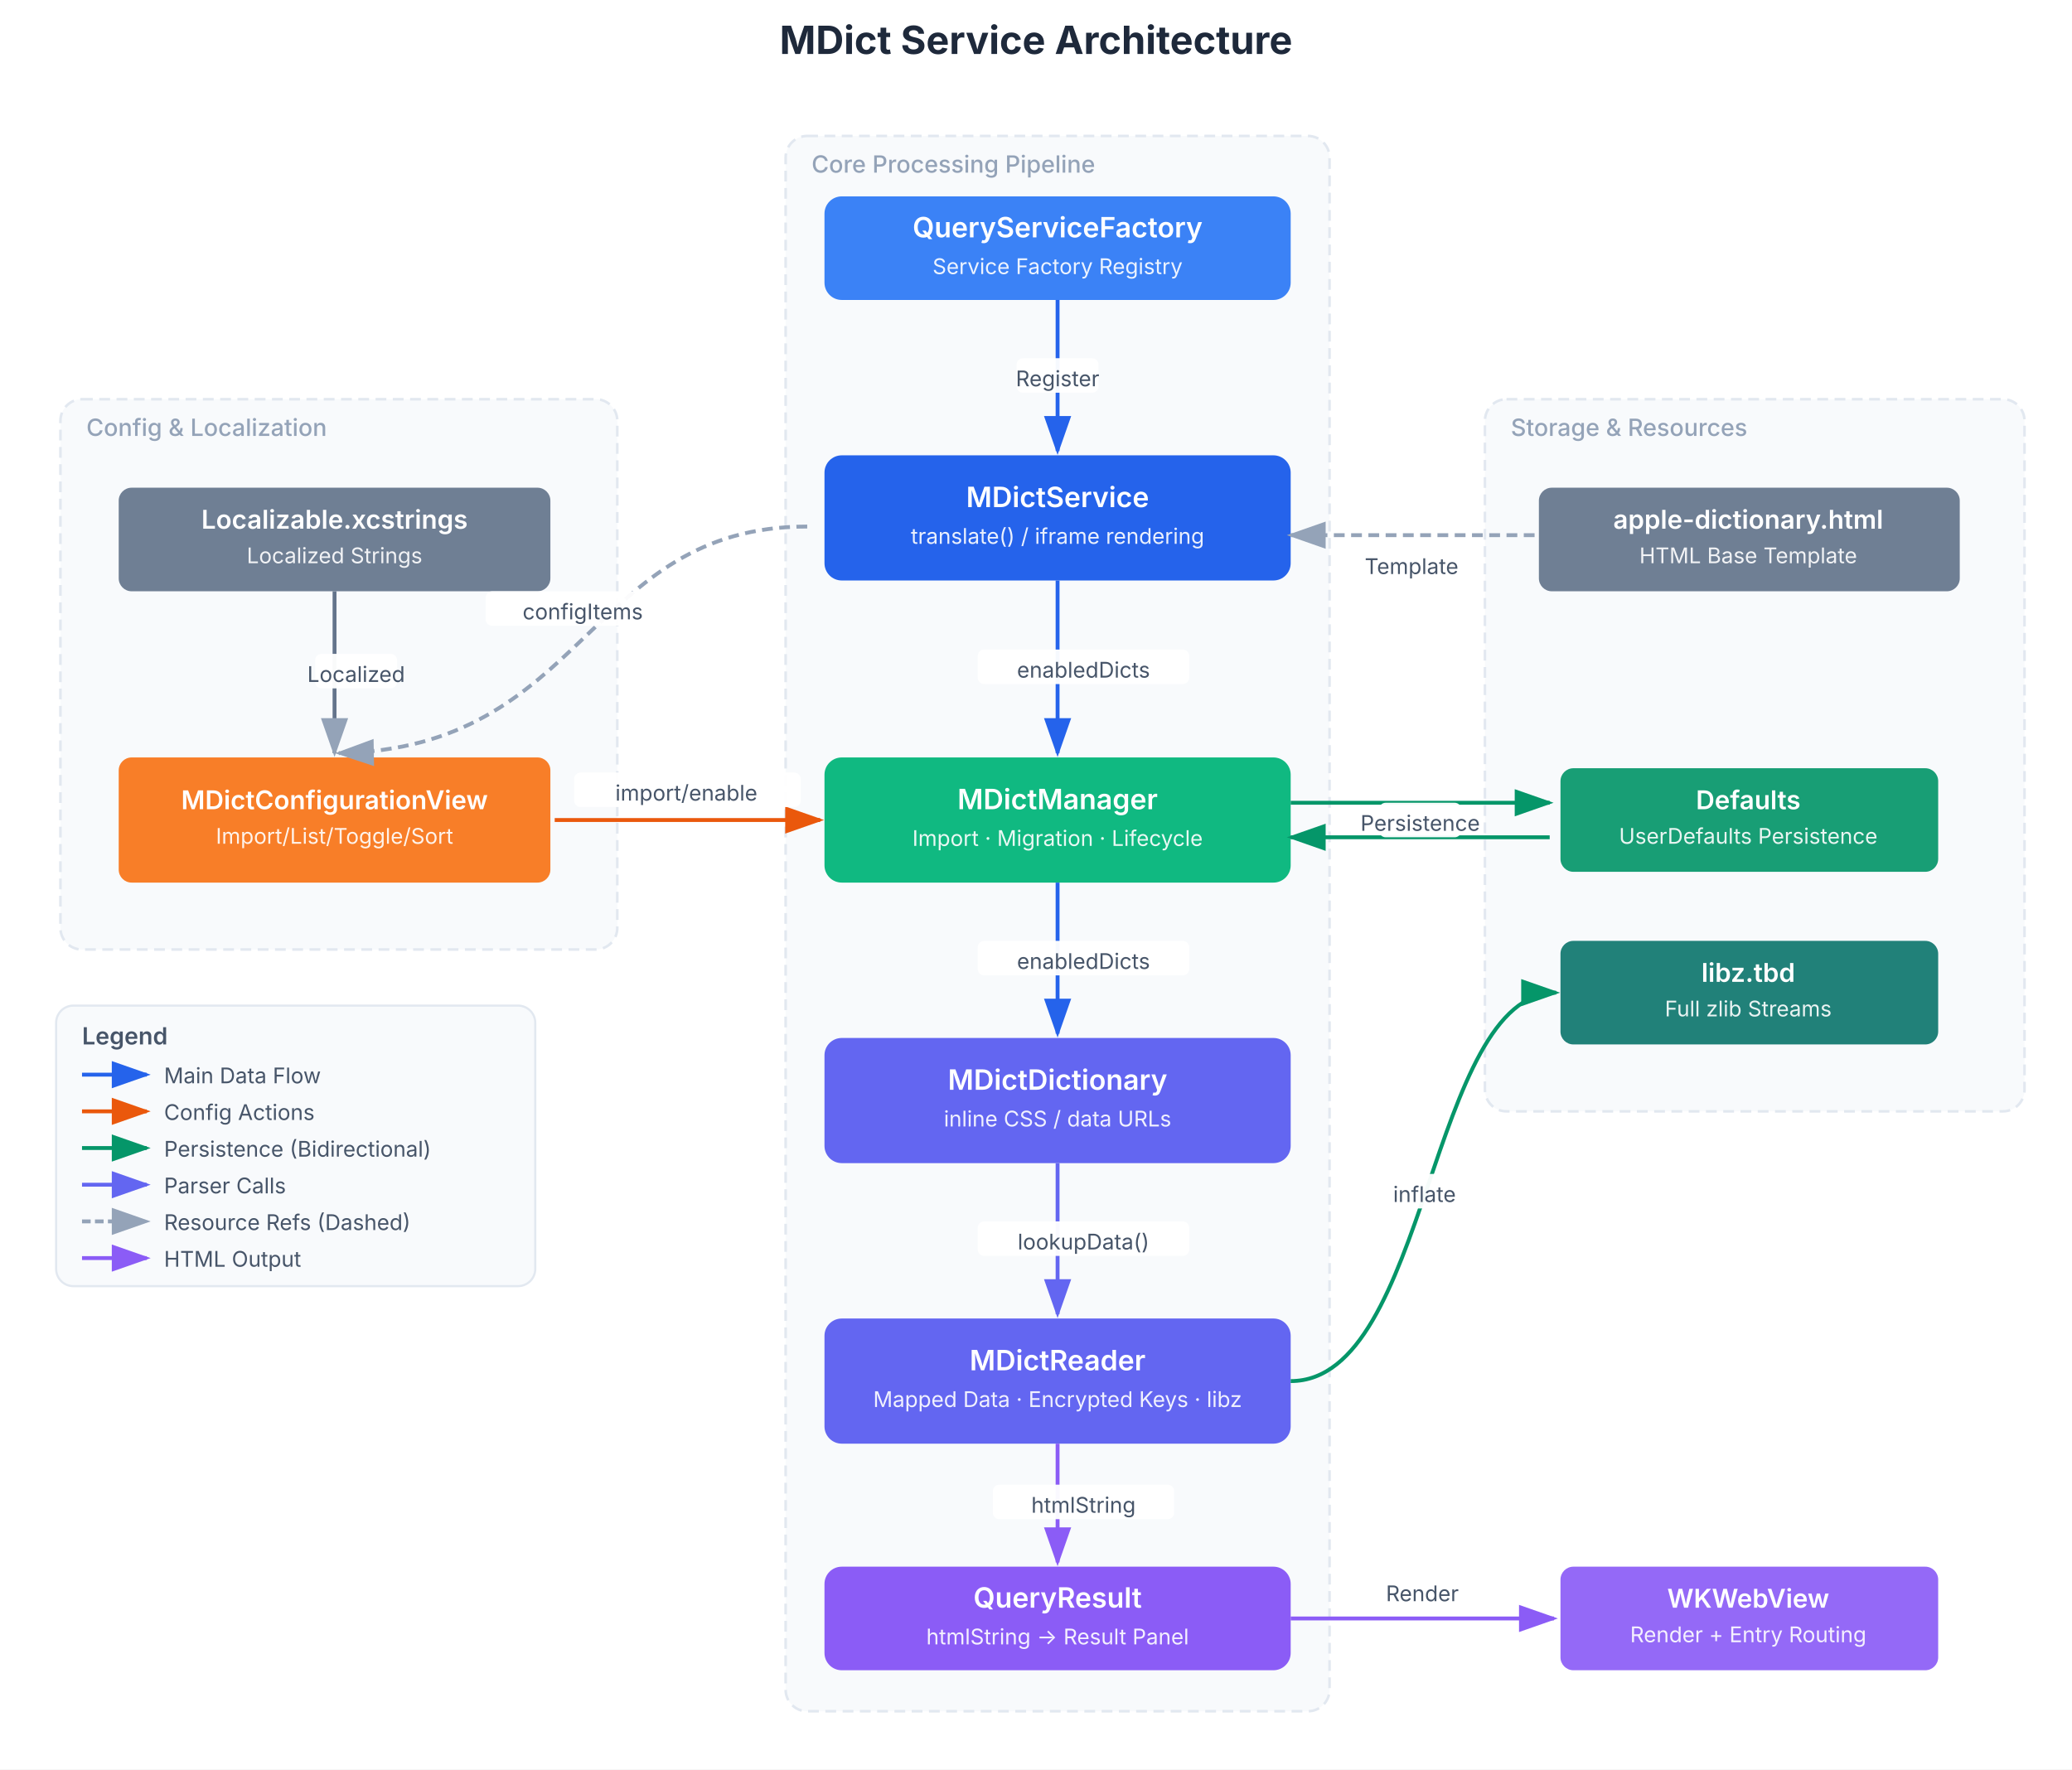
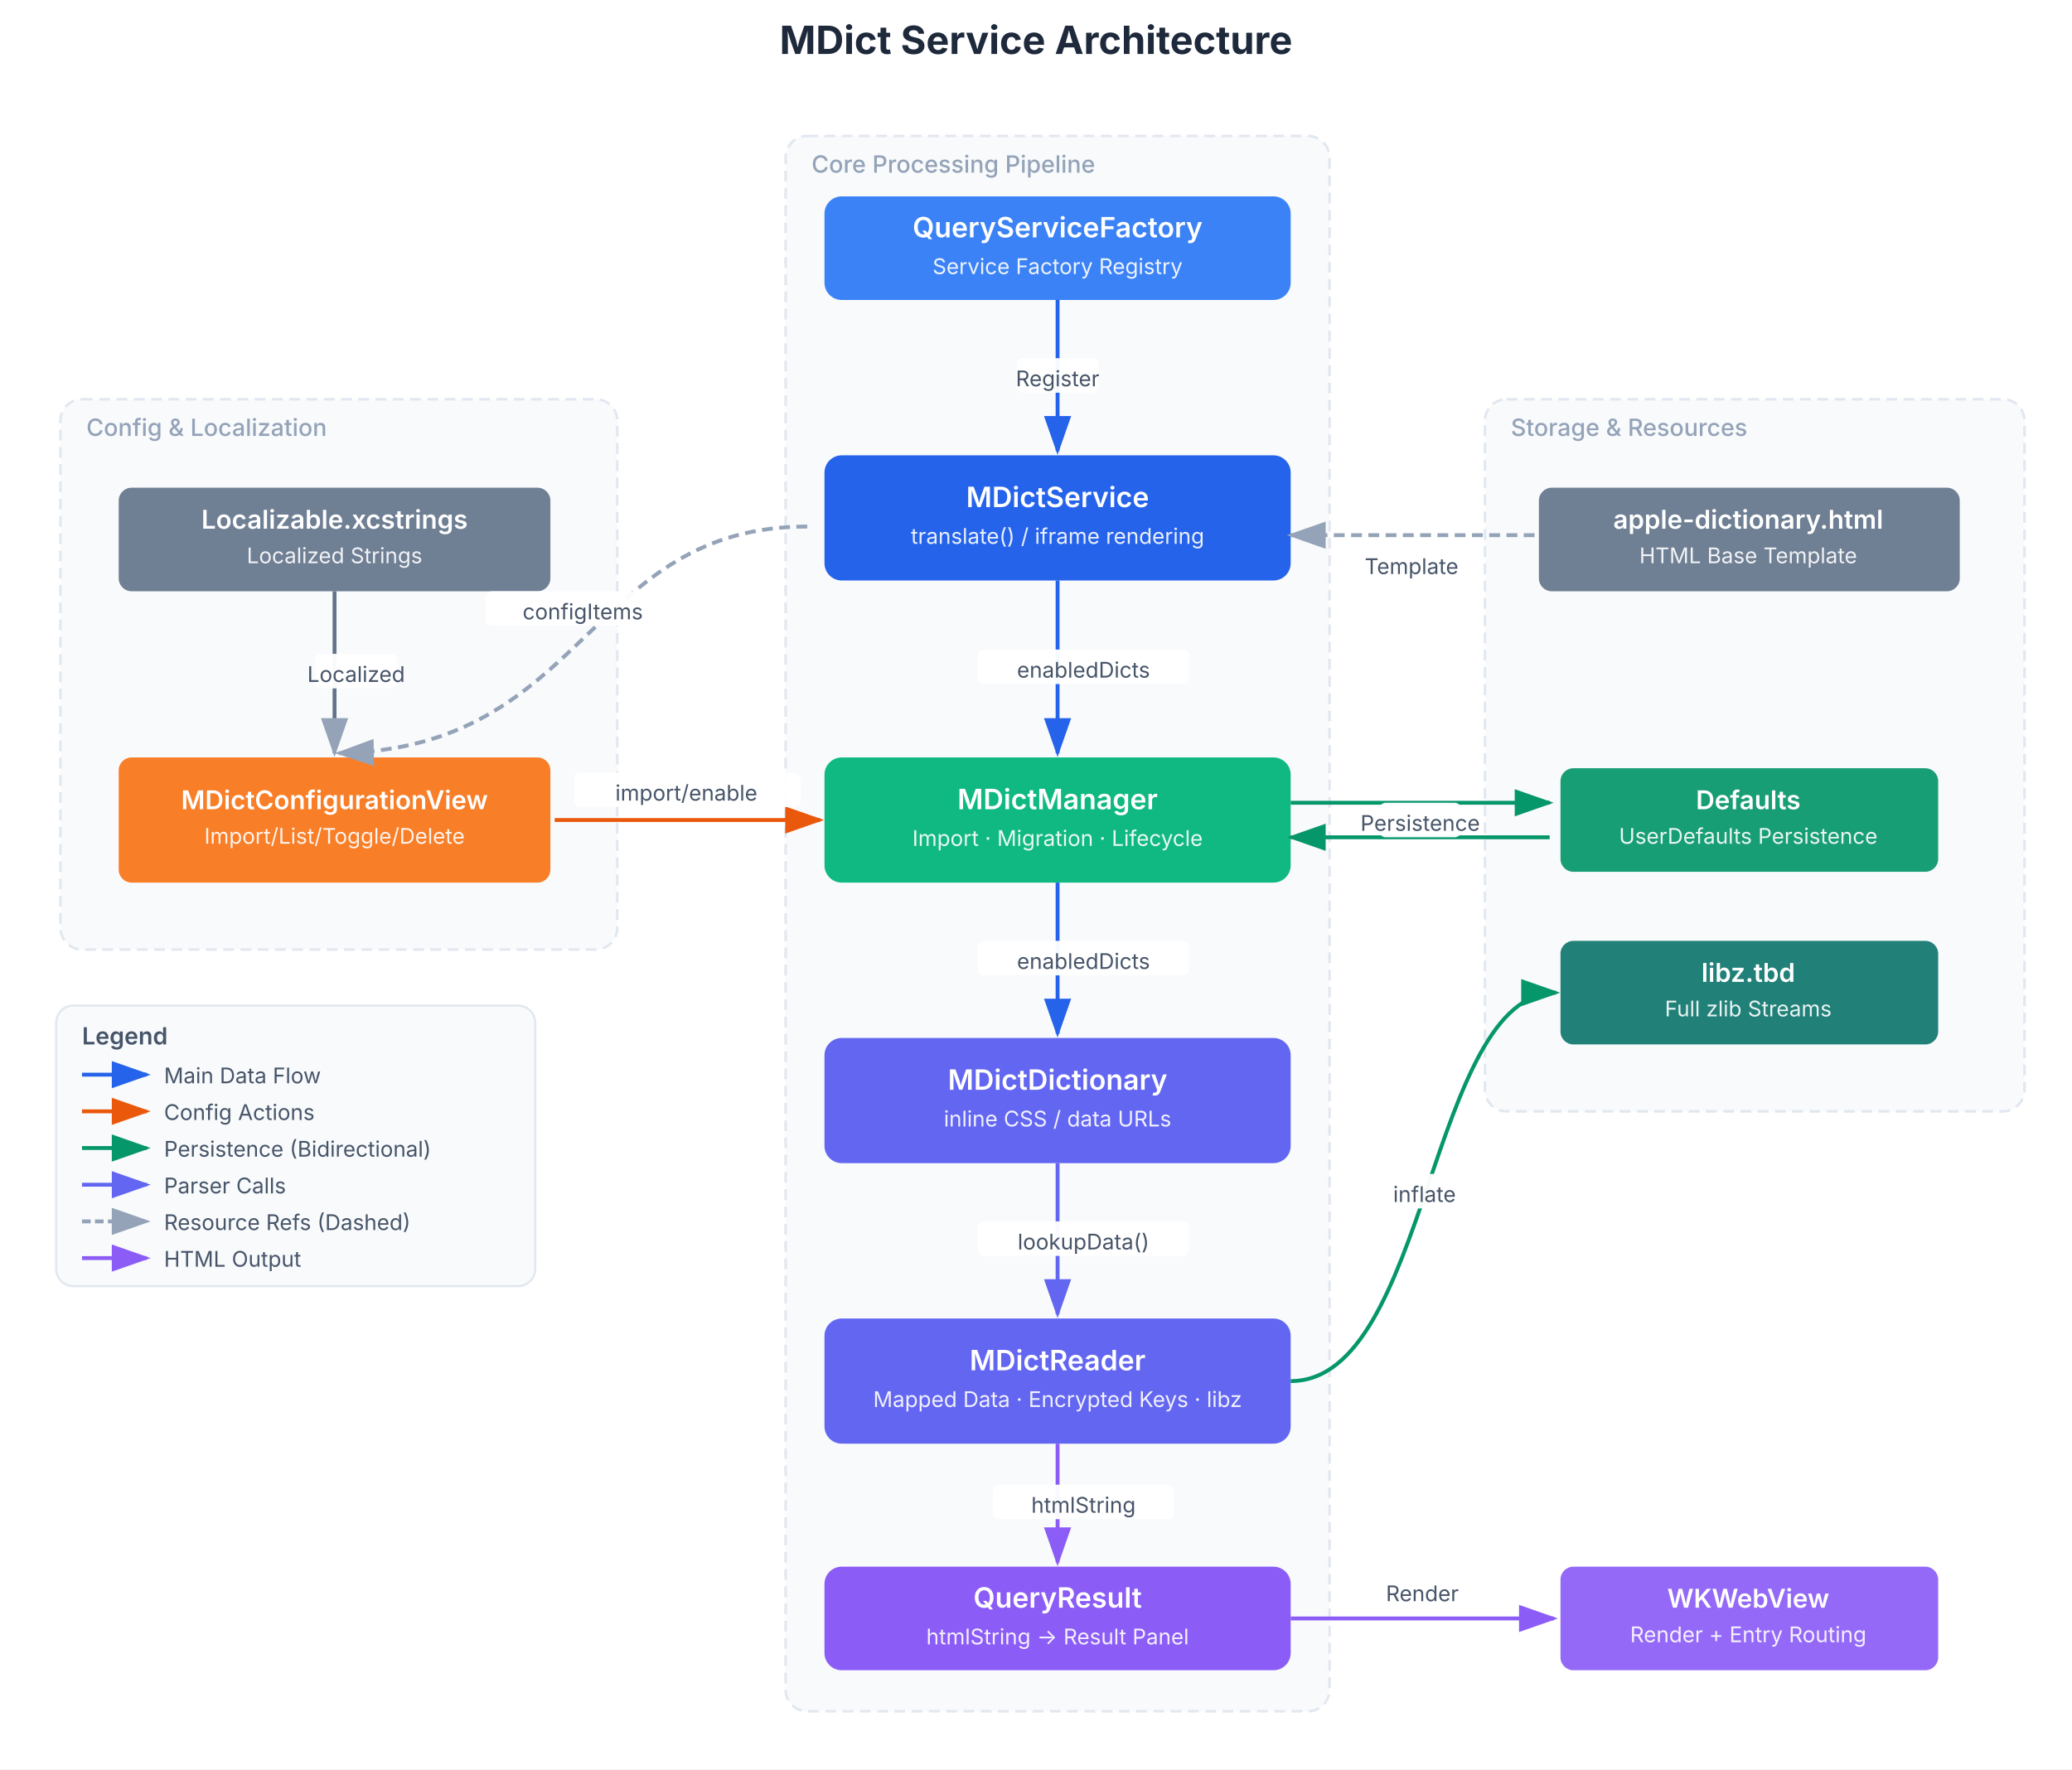
<svg xmlns="http://www.w3.org/2000/svg" viewBox="0 0 960 820" font-family="system-ui,-apple-system,BlinkMacSystemFont,sans-serif">
  <rect width="960" height="820" fill="#ffffff" />
  <text x="480" y="25" text-anchor="middle" font-size="18" font-weight="700" fill="#1e293b">MDict Service Architecture</text>
  <defs>
    <marker id="a-blue" markerWidth="10" markerHeight="7" refX="9" refY="3.5" orient="auto">
      <polygon points="0 0,10 3.5,0 7" fill="#2563eb" />
    </marker>
    <marker id="a-orange" markerWidth="10" markerHeight="7" refX="9" refY="3.5" orient="auto">
      <polygon points="0 0,10 3.5,0 7" fill="#ea580c" />
    </marker>
    <marker id="a-green" markerWidth="10" markerHeight="7" refX="9" refY="3.5" orient="auto">
      <polygon points="0 0,10 3.5,0 7" fill="#059669" />
    </marker>
    <marker id="a-gray" markerWidth="10" markerHeight="7" refX="9" refY="3.5" orient="auto">
      <polygon points="0 0,10 3.5,0 7" fill="#94a3b8" />
    </marker>
    <marker id="a-indigo" markerWidth="10" markerHeight="7" refX="9" refY="3.5" orient="auto">
      <polygon points="0 0,10 3.5,0 7" fill="#6366f1" />
    </marker>
    <marker id="a-purple" markerWidth="10" markerHeight="7" refX="9" refY="3.5" orient="auto">
      <polygon points="0 0,10 3.5,0 7" fill="#8b5cf6" />
    </marker>
  </defs>
  <rect x="364" y="63" width="252" height="730" rx="10" fill="#f8fafc" stroke="#e2e8f0" stroke-dasharray="5,3" stroke-width="1.2" />
  <text x="376" y="80" font-size="11" fill="#94a3b8" font-weight="500">Core Processing Pipeline</text>
  <rect x="28" y="185" width="258" height="255" rx="10" fill="#f8fafc" stroke="#e2e8f0" stroke-dasharray="5,3" stroke-width="1.2" />
  <text x="40" y="202" font-size="11" fill="#94a3b8" font-weight="500">Config &amp; Localization</text>
  <rect x="688" y="185" width="250" height="330" rx="10" fill="#f8fafc" stroke="#e2e8f0" stroke-dasharray="5,3" stroke-width="1.2" />
  <text x="700" y="202" font-size="11" fill="#94a3b8" font-weight="500">Storage &amp; Resources</text>
  <rect x="382" y="91" width="216" height="48" rx="8" fill="#3b82f6" />
  <text x="490" y="110" text-anchor="middle" font-size="13" font-weight="600" fill="white">QueryServiceFactory</text>
  <text x="490" y="127" text-anchor="middle" font-size="10" fill="rgba(255,255,255,0.9)">Service Factory Registry</text>
  <rect x="382" y="211" width="216" height="58" rx="8" fill="#2563eb" />
  <text x="490" y="235" text-anchor="middle" font-size="13" font-weight="600" fill="white">MDictService</text>
  <text x="490" y="252" text-anchor="middle" font-size="10" fill="rgba(255,255,255,0.9)">translate() / iframe rendering</text>
  <rect x="382" y="351" width="216" height="58" rx="8" fill="#10b981" />
  <text x="490" y="375" text-anchor="middle" font-size="13" font-weight="600" fill="white">MDictManager</text>
  <text x="490" y="392" text-anchor="middle" font-size="10" fill="rgba(255,255,255,0.9)">Import · Migration · Lifecycle</text>
  <rect x="382" y="481" width="216" height="58" rx="8" fill="#6366f1" />
  <text x="490" y="505" text-anchor="middle" font-size="13" font-weight="600" fill="white">MDictDictionary</text>
  <text x="490" y="522" text-anchor="middle" font-size="10" fill="rgba(255,255,255,0.9)">inline CSS / data URLs</text>
  <rect x="382" y="611" width="216" height="58" rx="8" fill="#6366f1" />
  <text x="490" y="635" text-anchor="middle" font-size="13" font-weight="600" fill="white">MDictReader</text>
  <text x="490" y="652" text-anchor="middle" font-size="10" fill="rgba(255,255,255,0.9)">Mapped Data · Encrypted Keys · libz</text>
  <rect x="382" y="726" width="216" height="48" rx="8" fill="#8b5cf6" />
  <text x="490" y="745" text-anchor="middle" font-size="13" font-weight="600" fill="white">QueryResult</text>
  <text x="490" y="762" text-anchor="middle" font-size="10" fill="rgba(255,255,255,0.9)">htmlString → Result Panel</text>
  <rect x="55" y="226" width="200" height="48" rx="6" fill="#64748b" opacity="0.92" />
  <text x="155" y="245" text-anchor="middle" font-size="12" font-weight="600" fill="white">Localizable.xcstrings</text>
  <text x="155" y="261" text-anchor="middle" font-size="10" fill="rgba(255,255,255,0.9)">Localized Strings</text>
  <rect x="55" y="351" width="200" height="58" rx="6" fill="#f97316" opacity="0.92" />
  <text x="155" y="375" text-anchor="middle" font-size="12" font-weight="600" fill="white">MDictConfigurationView</text>
-   <text x="155" y="391" text-anchor="middle" font-size="10" fill="rgba(255,255,255,0.9)">Import/List/Toggle/Sort</text>
+   <text x="155" y="391" text-anchor="middle" font-size="10" fill="rgba(255,255,255,0.9)">Import/List/Toggle/Delete</text>
  <rect x="713" y="226" width="195" height="48" rx="6" fill="#64748b" opacity="0.92" />
  <text x="810" y="245" text-anchor="middle" font-size="12" font-weight="600" fill="white">apple-dictionary.html</text>
  <text x="810" y="261" text-anchor="middle" font-size="10" fill="rgba(255,255,255,0.9)">HTML Base Template</text>
  <rect x="723" y="356" width="175" height="48" rx="6" fill="#059669" opacity="0.92" />
  <text x="810" y="375" text-anchor="middle" font-size="12" font-weight="600" fill="white">Defaults</text>
  <text x="810" y="391" text-anchor="middle" font-size="10" fill="rgba(255,255,255,0.9)">UserDefaults Persistence</text>
  <rect x="723" y="436" width="175" height="48" rx="6" fill="#0f766e" opacity="0.92" />
  <text x="810" y="455" text-anchor="middle" font-size="12" font-weight="600" fill="white">libz.tbd</text>
  <text x="810" y="471" text-anchor="middle" font-size="10" fill="rgba(255,255,255,0.9)">Full zlib Streams</text>
  <rect x="723" y="726" width="175" height="48" rx="6" fill="#8b5cf6" opacity="0.92" />
  <text x="810" y="745" text-anchor="middle" font-size="12" font-weight="600" fill="white">WKWebView</text>
  <text x="810" y="761" text-anchor="middle" font-size="10" fill="rgba(255,255,255,0.9)">Render + Entry Routing</text>
  <line x1="490" y1="139" x2="490" y2="209" stroke="#2563eb" stroke-width="1.8" marker-end="url(#a-blue)" />
  <rect x="471" y="166" width="38" height="16" rx="3" fill="white" opacity="0.96" />
  <text x="490" y="179" text-anchor="middle" font-size="10" fill="#475569">Register</text>
  <line x1="490" y1="269" x2="490" y2="349" stroke="#2563eb" stroke-width="1.8" marker-end="url(#a-blue)" />
  <rect x="453" y="301" width="98" height="16" rx="3" fill="white" opacity="0.96" />
  <text x="502" y="314" text-anchor="middle" font-size="10" fill="#475569">enabledDicts</text>
  <line x1="490" y1="409" x2="490" y2="479" stroke="#2563eb" stroke-width="1.8" marker-end="url(#a-blue)" />
  <rect x="453" y="436" width="98" height="16" rx="3" fill="white" opacity="0.96" />
  <text x="502" y="449" text-anchor="middle" font-size="10" fill="#475569">enabledDicts</text>
  <line x1="490" y1="539" x2="490" y2="609" stroke="#6366f1" stroke-width="1.8" marker-end="url(#a-indigo)" />
  <rect x="453" y="566" width="98" height="16" rx="3" fill="white" opacity="0.96" />
  <text x="502" y="579" text-anchor="middle" font-size="10" fill="#475569">lookupData()</text>
  <line x1="490" y1="669" x2="490" y2="724" stroke="#8b5cf6" stroke-width="1.8" marker-end="url(#a-purple)" />
  <rect x="460" y="688" width="84" height="16" rx="3" fill="white" opacity="0.96" />
  <text x="502" y="701" text-anchor="middle" font-size="10" fill="#475569">htmlString</text>
  <line x1="598" y1="750" x2="720" y2="750" stroke="#8b5cf6" stroke-width="1.8" marker-end="url(#a-purple)" />
  <rect x="640" y="729" width="38" height="16" rx="3" fill="white" opacity="0.96" />
  <text x="659" y="742" text-anchor="middle" font-size="10" fill="#475569">Render</text>
  <line x1="711" y1="248" x2="598" y2="248" stroke="#94a3b8" stroke-width="1.8" marker-end="url(#a-gray)" stroke-dasharray="5,3" />
  <rect x="635" y="253" width="38" height="16" rx="3" fill="white" opacity="0.96" />
  <text x="654" y="266" text-anchor="middle" font-size="10" fill="#475569">Template</text>
  <line x1="155" y1="274" x2="155" y2="349" stroke="#64748b" stroke-width="1.8" marker-end="url(#a-gray)" />
  <rect x="146" y="303" width="38" height="16" rx="3" fill="white" opacity="0.96" />
  <text x="165" y="316" text-anchor="middle" font-size="10" fill="#475569">Localized</text>
  <line x1="257" y1="380" x2="380" y2="380" stroke="#ea580c" stroke-width="1.8" marker-end="url(#a-orange)" />
  <rect x="266" y="358" width="105" height="16" rx="3" fill="white" opacity="0.96" />
  <text x="318" y="371" text-anchor="middle" font-size="10" fill="#475569">import/enable</text>
  <line x1="598" y1="372" x2="718" y2="372" stroke="#059669" stroke-width="1.8" marker-end="url(#a-green)" />
  <line x1="718" y1="388" x2="598" y2="388" stroke="#059669" stroke-width="1.8" marker-end="url(#a-green)" />
  <rect x="639" y="372" width="38" height="16" rx="3" fill="white" opacity="0.96" />
  <text x="658" y="385" text-anchor="middle" font-size="10" fill="#475569">Persistence</text>
  <path d="M 598,640 C 662,640 662,460 721,460" fill="none" stroke="#059669" stroke-width="1.8" marker-end="url(#a-green)" />
  <rect x="638" y="544" width="45" height="16" rx="3" fill="white" opacity="0.96" />
  <text x="660" y="557" text-anchor="middle" font-size="10" fill="#475569">inflate</text>
  <path d="M 374,244 C 272,244 272,347 157,349" fill="none" stroke="#94a3b8" stroke-width="1.8" marker-end="url(#a-gray)" stroke-dasharray="5,3" />
  <rect x="225" y="274" width="91" height="16" rx="3" fill="white" opacity="0.96" />
  <text x="270" y="287" text-anchor="middle" font-size="10" fill="#475569">configItems</text>
  <rect x="26" y="466" width="222" height="130" rx="8" fill="#f8fafc" stroke="#e2e8f0" stroke-width="1" />
  <text x="38" y="484" font-size="11" font-weight="600" fill="#475569">Legend</text>
  <line x1="38" y1="498" x2="68" y2="498" stroke="#2563eb" stroke-width="1.8" marker-end="url(#a-blue)" />
  <text x="76" y="502" font-size="10" fill="#475569">Main Data Flow</text>
  <line x1="38" y1="515" x2="68" y2="515" stroke="#ea580c" stroke-width="1.8" marker-end="url(#a-orange)" />
  <text x="76" y="519" font-size="10" fill="#475569">Config Actions</text>
  <line x1="38" y1="532" x2="68" y2="532" stroke="#059669" stroke-width="1.8" marker-end="url(#a-green)" />
  <text x="76" y="536" font-size="10" fill="#475569">Persistence (Bidirectional)</text>
  <line x1="38" y1="549" x2="68" y2="549" stroke="#6366f1" stroke-width="1.8" marker-end="url(#a-indigo)" />
  <text x="76" y="553" font-size="10" fill="#475569">Parser Calls</text>
  <line x1="38" y1="566" x2="68" y2="566" stroke="#94a3b8" stroke-width="1.8" stroke-dasharray="4,2" marker-end="url(#a-gray)" />
  <text x="76" y="570" font-size="10" fill="#475569">Resource Refs (Dashed)</text>
  <line x1="38" y1="583" x2="68" y2="583" stroke="#8b5cf6" stroke-width="1.8" marker-end="url(#a-purple)" />
  <text x="76" y="587" font-size="10" fill="#475569">HTML Output</text>
</svg>
